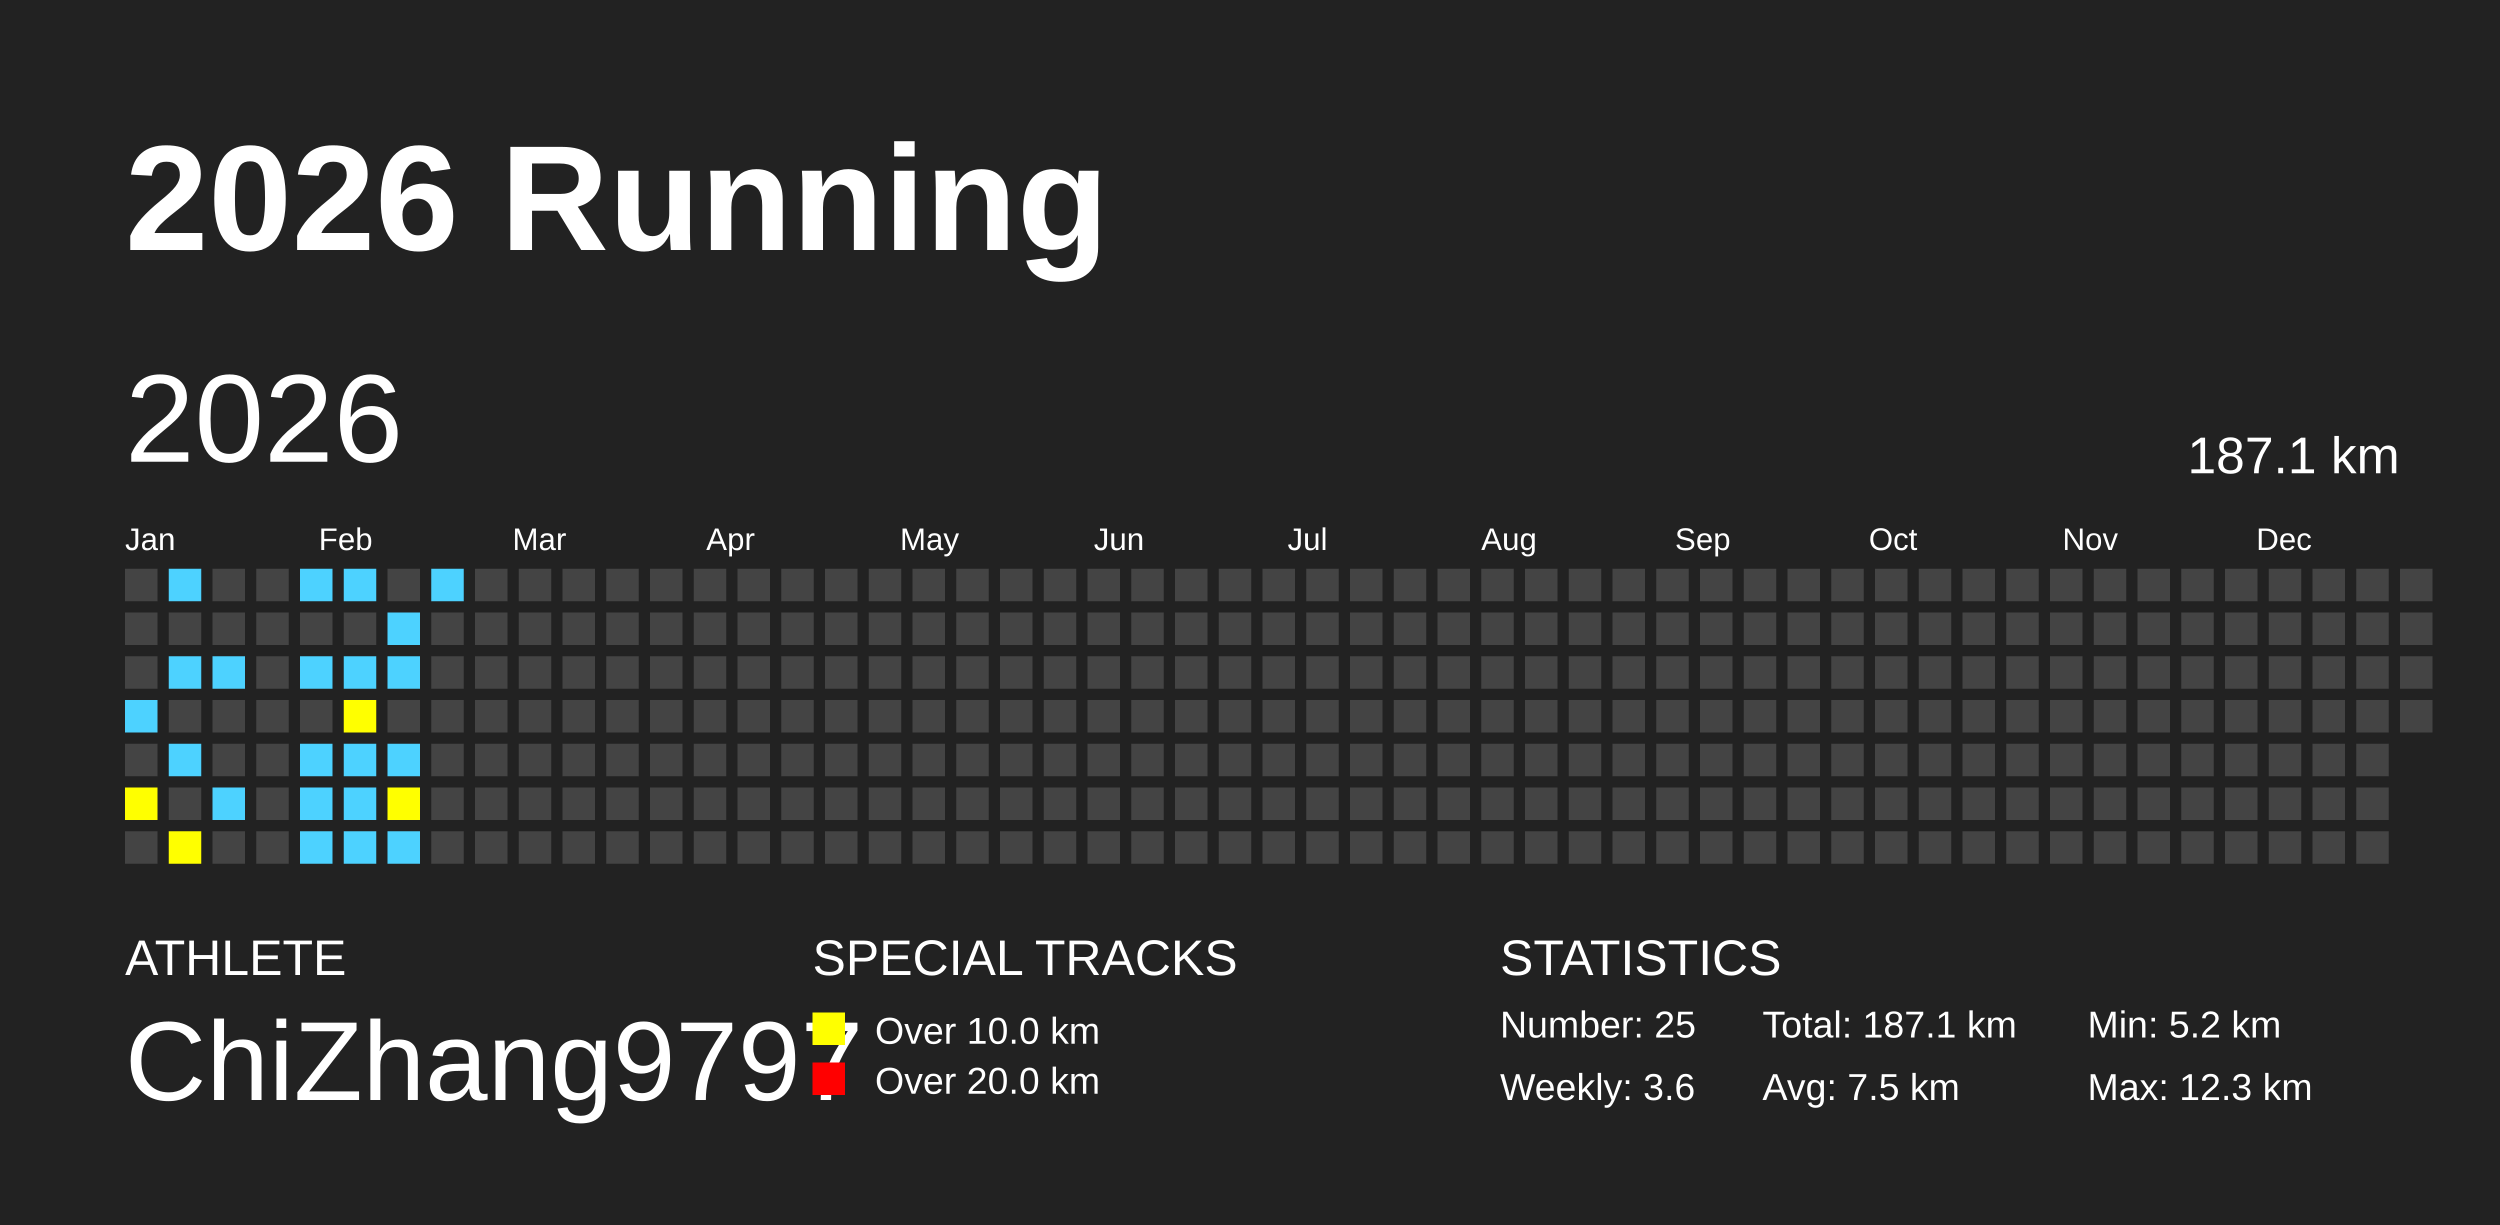
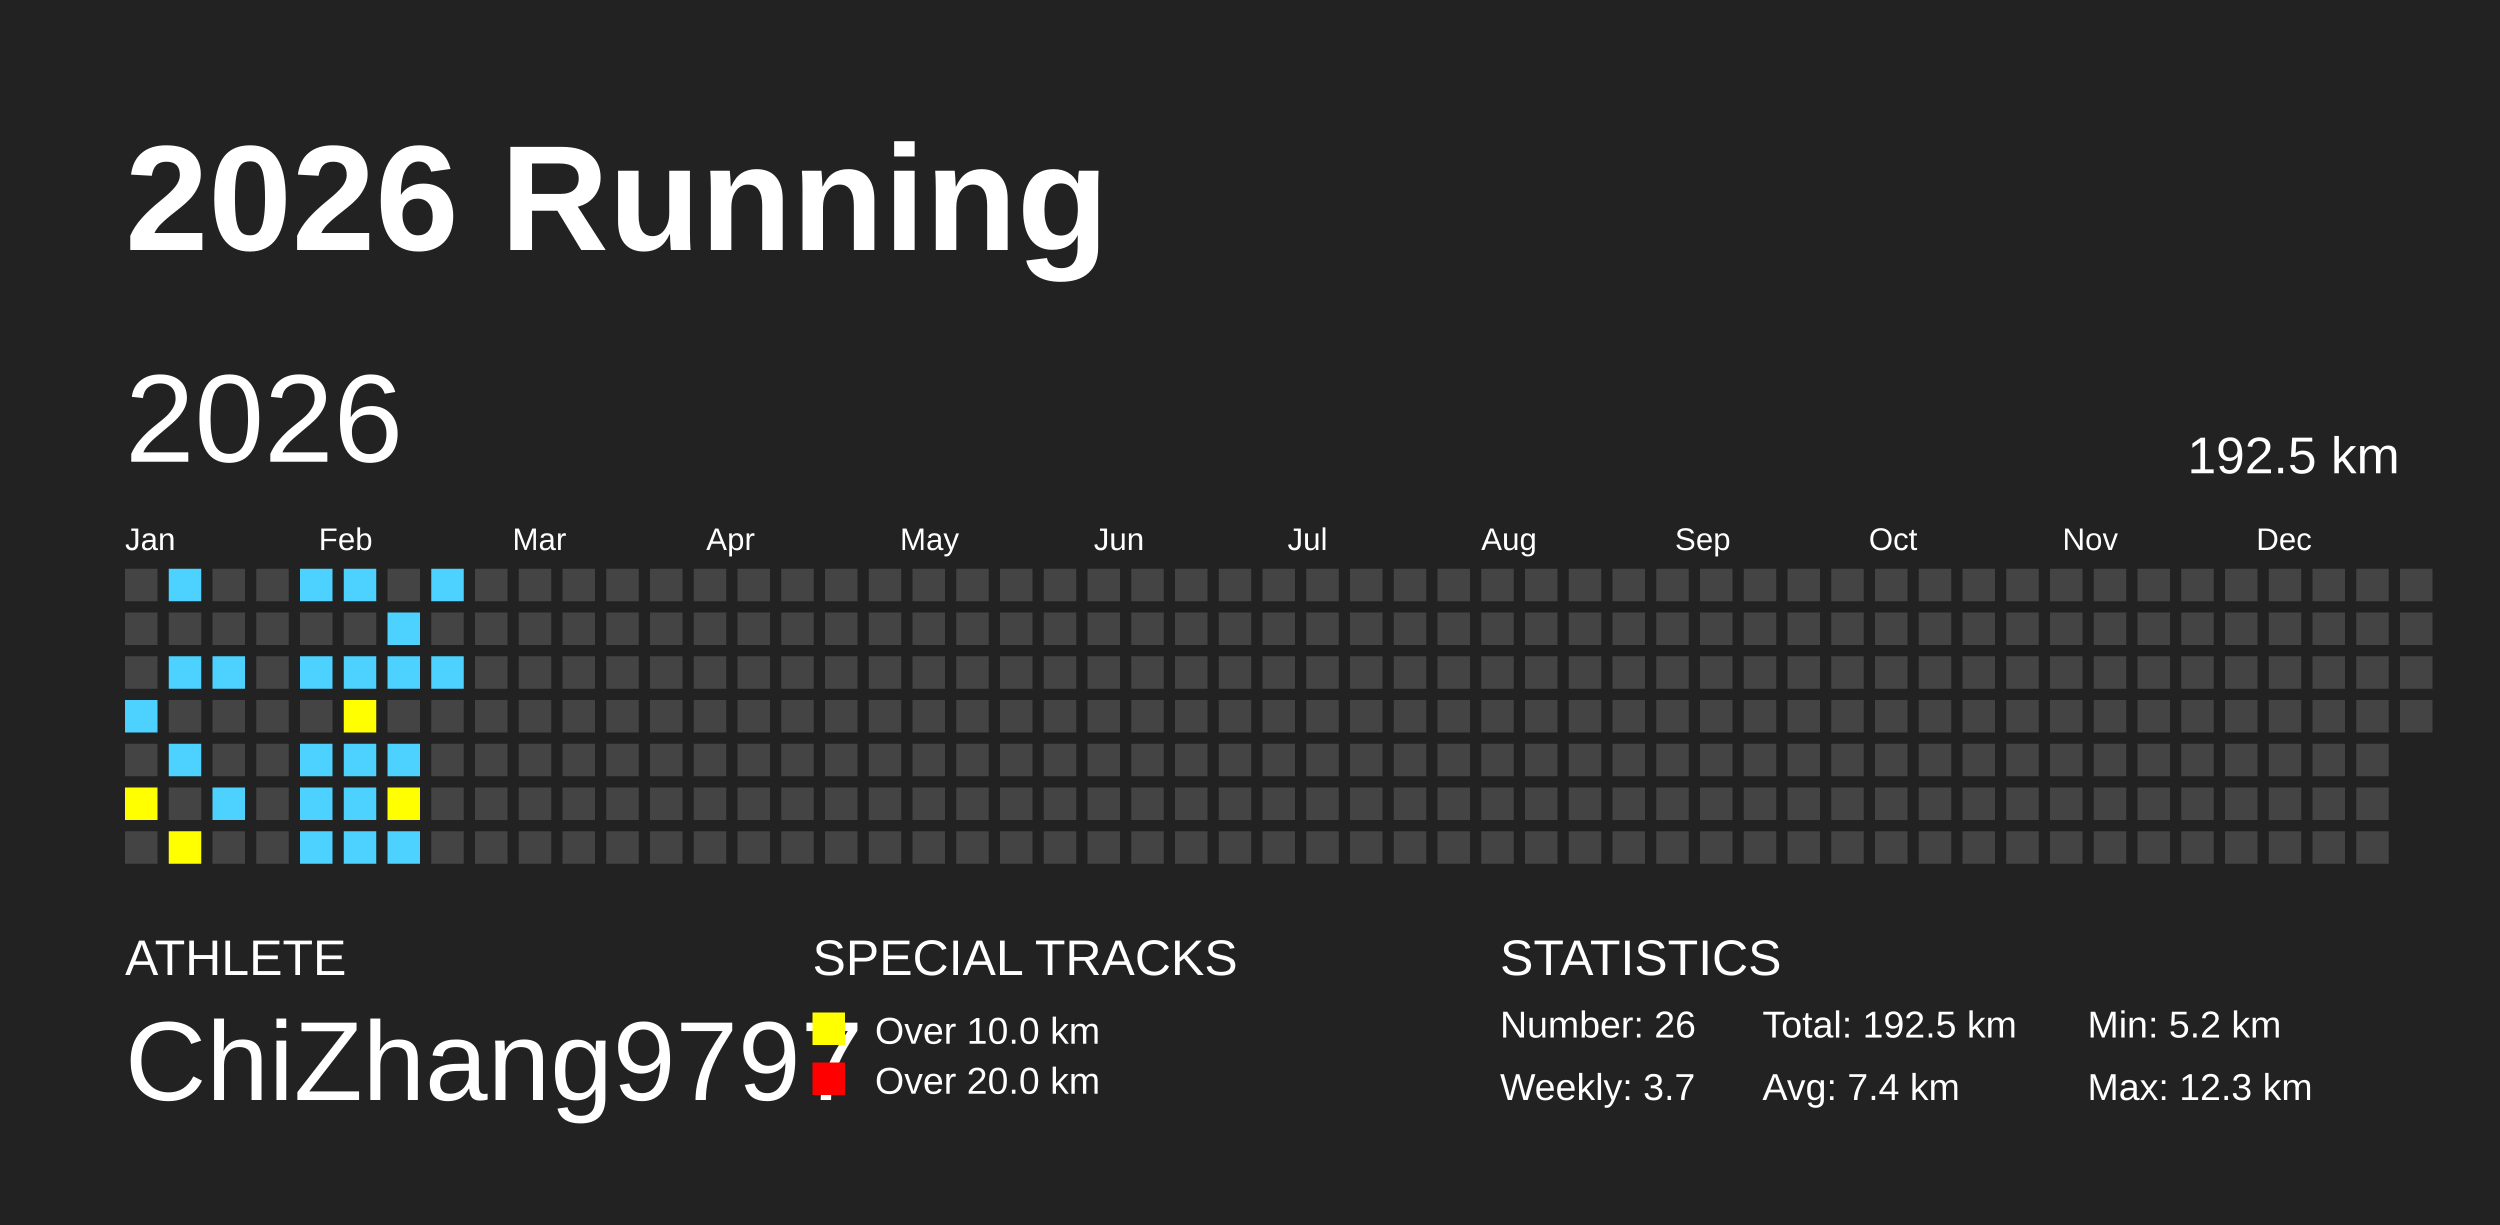
<svg xmlns="http://www.w3.org/2000/svg" baseProfile="full" height="98mm" version="1.1" viewBox="0,0,200,98" width="200mm">
  <defs />
  <rect fill="#222222" height="98" width="200" x="0" y="0" />
  <text fill="#FFFFFF" style="font-size:12px; font-family:Arial; font-weight:bold;" x="10" y="20">2026 Running</text>
  <text fill="#FFFFFF" style="font-size:4px; font-family:Arial" x="10" y="78">ATHLETE</text>
  <text fill="#FFFFFF" style="font-size:9px; font-family:Arial" x="10" y="88">ChiZhang9797</text>
  <text fill="#FFFFFF" style="font-size:4px; font-family:Arial" x="65" y="78">SPECIAL TRACKS</text>
  <rect fill="yellow" height="2.6" width="2.6" x="65" y="81" />
  <text fill="#FFFFFF" style="font-size:3px; font-family:Arial" x="70" y="83.5">Over 10.0 km</text>
  <rect fill="red" height="2.6" width="2.6" x="65" y="85" />
  <text fill="#FFFFFF" style="font-size:3px; font-family:Arial" x="70" y="87.5">Over 20.0 km</text>
  <text fill="#FFFFFF" style="font-size:4px; font-family:Arial" x="120" y="78">STATISTICS</text>
-   <text fill="#FFFFFF" style="font-size:3px; font-family:Arial" x="120" y="83">Number: 25</text>
-   <text fill="#FFFFFF" style="font-size:3px; font-family:Arial" x="120" y="88">Weekly: 3.6</text>
-   <text fill="#FFFFFF" style="font-size:3px; font-family:Arial" x="141" y="83">Total: 187.1 km</text>
-   <text fill="#FFFFFF" style="font-size:3px; font-family:Arial" x="141" y="88">Avg: 7.5 km</text>
+   <text fill="#FFFFFF" style="font-size:3px; font-family:Arial" x="120" y="83">Number: 26</text>
+   <text fill="#FFFFFF" style="font-size:3px; font-family:Arial" x="120" y="88">Weekly: 3.7</text>
+   <text fill="#FFFFFF" style="font-size:3px; font-family:Arial" x="141" y="83">Total: 192.5 km</text>
+   <text fill="#FFFFFF" style="font-size:3px; font-family:Arial" x="141" y="88">Avg: 7.4 km</text>
  <text fill="#FFFFFF" style="font-size:3px; font-family:Arial" x="167" y="83">Min: 5.2 km</text>
  <text fill="#FFFFFF" style="font-size:3px; font-family:Arial" x="167" y="88">Max: 12.3 km</text>
  <text dominant-baseline="hanging" fill="#FFFFFF" style="font-size:10.0px; font-family:Arial;" x="10" y="30">2026</text>
-   <text dominant-baseline="hanging" fill="#FFFFFF" style="font-size:4.125px; font-family:Arial;" x="175" y="35">187.1 km</text>
+   <text dominant-baseline="hanging" fill="#FFFFFF" style="font-size:4.125px; font-family:Arial;" x="175" y="35">192.5 km</text>
  <text fill="#FFFFFF" style="font-size:2.5px; font-family:Arial" x="10.0" y="44">Jan</text>
  <text fill="#FFFFFF" style="font-size:2.5px; font-family:Arial" x="25.5" y="44">Feb</text>
  <text fill="#FFFFFF" style="font-size:2.5px; font-family:Arial" x="41.0" y="44">Mar</text>
  <text fill="#FFFFFF" style="font-size:2.5px; font-family:Arial" x="56.5" y="44">Apr</text>
  <text fill="#FFFFFF" style="font-size:2.5px; font-family:Arial" x="72.0" y="44">May</text>
  <text fill="#FFFFFF" style="font-size:2.5px; font-family:Arial" x="87.5" y="44">Jun</text>
  <text fill="#FFFFFF" style="font-size:2.5px; font-family:Arial" x="103.0" y="44">Jul</text>
  <text fill="#FFFFFF" style="font-size:2.5px; font-family:Arial" x="118.5" y="44">Aug</text>
  <text fill="#FFFFFF" style="font-size:2.5px; font-family:Arial" x="134.0" y="44">Sep</text>
  <text fill="#FFFFFF" style="font-size:2.5px; font-family:Arial" x="149.5" y="44">Oct</text>
  <text fill="#FFFFFF" style="font-size:2.5px; font-family:Arial" x="165.0" y="44">Nov</text>
  <text fill="#FFFFFF" style="font-size:2.5px; font-family:Arial" x="180.5" y="44">Dec</text>
  <rect fill="#444444" height="2.6" width="2.6" x="10.0" y="45.5" />
  <rect fill="#444444" height="2.6" width="2.6" x="10.0" y="49.0" />
  <rect fill="#444444" height="2.6" width="2.6" x="10.0" y="52.5" />
  <rect fill="#4DD2FF" height="2.6" width="2.6" x="10.0" y="56.0" />
  <rect fill="#444444" height="2.6" width="2.6" x="10.0" y="59.5" />
  <rect fill="yellow" height="2.6" width="2.6" x="10.0" y="63.0" />
  <rect fill="#444444" height="2.6" width="2.6" x="10.0" y="66.5" />
  <rect fill="#4DD2FF" height="2.6" width="2.6" x="13.5" y="45.5" />
  <rect fill="#444444" height="2.6" width="2.6" x="13.5" y="49.0" />
  <rect fill="#4DD2FF" height="2.6" width="2.6" x="13.5" y="52.5" />
  <rect fill="#444444" height="2.6" width="2.6" x="13.5" y="56.0" />
  <rect fill="#4DD2FF" height="2.6" width="2.6" x="13.5" y="59.5" />
  <rect fill="#444444" height="2.6" width="2.6" x="13.5" y="63.0" />
  <rect fill="yellow" height="2.6" width="2.6" x="13.5" y="66.5" />
  <rect fill="#444444" height="2.6" width="2.6" x="17.0" y="45.5" />
  <rect fill="#444444" height="2.6" width="2.6" x="17.0" y="49.0" />
  <rect fill="#4DD2FF" height="2.6" width="2.6" x="17.0" y="52.5" />
  <rect fill="#444444" height="2.6" width="2.6" x="17.0" y="56.0" />
  <rect fill="#444444" height="2.6" width="2.6" x="17.0" y="59.5" />
  <rect fill="#4DD2FF" height="2.6" width="2.6" x="17.0" y="63.0" />
  <rect fill="#444444" height="2.6" width="2.6" x="17.0" y="66.5" />
  <rect fill="#444444" height="2.6" width="2.6" x="20.5" y="45.5" />
  <rect fill="#444444" height="2.6" width="2.6" x="20.5" y="49.0" />
  <rect fill="#444444" height="2.6" width="2.6" x="20.5" y="52.5" />
  <rect fill="#444444" height="2.6" width="2.6" x="20.5" y="56.0" />
  <rect fill="#444444" height="2.6" width="2.6" x="20.5" y="59.5" />
  <rect fill="#444444" height="2.6" width="2.6" x="20.5" y="63.0" />
  <rect fill="#444444" height="2.6" width="2.6" x="20.5" y="66.5" />
  <rect fill="#4DD2FF" height="2.6" width="2.6" x="24.0" y="45.5" />
  <rect fill="#444444" height="2.6" width="2.6" x="24.0" y="49.0" />
  <rect fill="#4DD2FF" height="2.6" width="2.6" x="24.0" y="52.5" />
  <rect fill="#444444" height="2.6" width="2.6" x="24.0" y="56.0" />
  <rect fill="#4DD2FF" height="2.6" width="2.6" x="24.0" y="59.5" />
  <rect fill="#4DD2FF" height="2.6" width="2.6" x="24.0" y="63.0" />
  <rect fill="#4DD2FF" height="2.6" width="2.6" x="24.0" y="66.5" />
  <rect fill="#4DD2FF" height="2.6" width="2.6" x="27.5" y="45.5" />
  <rect fill="#444444" height="2.6" width="2.6" x="27.5" y="49.0" />
  <rect fill="#4DD2FF" height="2.6" width="2.6" x="27.5" y="52.5" />
  <rect fill="yellow" height="2.6" width="2.6" x="27.5" y="56.0" />
  <rect fill="#4DD2FF" height="2.6" width="2.6" x="27.5" y="59.5" />
  <rect fill="#4DD2FF" height="2.6" width="2.6" x="27.5" y="63.0" />
  <rect fill="#4DD2FF" height="2.6" width="2.6" x="27.5" y="66.5" />
  <rect fill="#444444" height="2.6" width="2.6" x="31.0" y="45.5" />
  <rect fill="#4DD2FF" height="2.6" width="2.6" x="31.0" y="49.0" />
  <rect fill="#4DD2FF" height="2.6" width="2.6" x="31.0" y="52.5" />
  <rect fill="#444444" height="2.6" width="2.6" x="31.0" y="56.0" />
  <rect fill="#4DD2FF" height="2.6" width="2.6" x="31.0" y="59.5" />
  <rect fill="yellow" height="2.6" width="2.6" x="31.0" y="63.0" />
  <rect fill="#4DD2FF" height="2.6" width="2.6" x="31.0" y="66.5" />
  <rect fill="#4DD2FF" height="2.6" width="2.6" x="34.5" y="45.5" />
  <rect fill="#444444" height="2.6" width="2.6" x="34.5" y="49.0" />
-   <rect fill="#444444" height="2.6" width="2.6" x="34.5" y="52.5" />
+   <rect fill="#4DD2FF" height="2.6" width="2.6" x="34.5" y="52.5" />
  <rect fill="#444444" height="2.6" width="2.6" x="34.5" y="56.0" />
  <rect fill="#444444" height="2.6" width="2.6" x="34.5" y="59.5" />
  <rect fill="#444444" height="2.6" width="2.6" x="34.5" y="63.0" />
  <rect fill="#444444" height="2.6" width="2.6" x="34.5" y="66.5" />
  <rect fill="#444444" height="2.6" width="2.6" x="38.0" y="45.5" />
  <rect fill="#444444" height="2.6" width="2.6" x="38.0" y="49.0" />
  <rect fill="#444444" height="2.6" width="2.6" x="38.0" y="52.5" />
  <rect fill="#444444" height="2.6" width="2.6" x="38.0" y="56.0" />
  <rect fill="#444444" height="2.6" width="2.6" x="38.0" y="59.5" />
  <rect fill="#444444" height="2.6" width="2.6" x="38.0" y="63.0" />
  <rect fill="#444444" height="2.6" width="2.6" x="38.0" y="66.5" />
  <rect fill="#444444" height="2.6" width="2.6" x="41.5" y="45.5" />
  <rect fill="#444444" height="2.6" width="2.6" x="41.5" y="49.0" />
  <rect fill="#444444" height="2.6" width="2.6" x="41.5" y="52.5" />
  <rect fill="#444444" height="2.6" width="2.6" x="41.5" y="56.0" />
  <rect fill="#444444" height="2.6" width="2.6" x="41.5" y="59.5" />
  <rect fill="#444444" height="2.6" width="2.6" x="41.5" y="63.0" />
  <rect fill="#444444" height="2.6" width="2.6" x="41.5" y="66.5" />
  <rect fill="#444444" height="2.6" width="2.6" x="45.0" y="45.5" />
  <rect fill="#444444" height="2.6" width="2.6" x="45.0" y="49.0" />
  <rect fill="#444444" height="2.6" width="2.6" x="45.0" y="52.5" />
  <rect fill="#444444" height="2.6" width="2.6" x="45.0" y="56.0" />
  <rect fill="#444444" height="2.6" width="2.6" x="45.0" y="59.5" />
  <rect fill="#444444" height="2.6" width="2.6" x="45.0" y="63.0" />
  <rect fill="#444444" height="2.6" width="2.6" x="45.0" y="66.5" />
  <rect fill="#444444" height="2.6" width="2.6" x="48.5" y="45.5" />
  <rect fill="#444444" height="2.6" width="2.6" x="48.5" y="49.0" />
  <rect fill="#444444" height="2.6" width="2.6" x="48.5" y="52.5" />
  <rect fill="#444444" height="2.6" width="2.6" x="48.5" y="56.0" />
  <rect fill="#444444" height="2.6" width="2.6" x="48.5" y="59.5" />
  <rect fill="#444444" height="2.6" width="2.6" x="48.5" y="63.0" />
  <rect fill="#444444" height="2.6" width="2.6" x="48.5" y="66.5" />
  <rect fill="#444444" height="2.6" width="2.6" x="52.0" y="45.5" />
  <rect fill="#444444" height="2.6" width="2.6" x="52.0" y="49.0" />
  <rect fill="#444444" height="2.6" width="2.6" x="52.0" y="52.5" />
  <rect fill="#444444" height="2.6" width="2.6" x="52.0" y="56.0" />
  <rect fill="#444444" height="2.6" width="2.6" x="52.0" y="59.5" />
  <rect fill="#444444" height="2.6" width="2.6" x="52.0" y="63.0" />
  <rect fill="#444444" height="2.6" width="2.6" x="52.0" y="66.5" />
  <rect fill="#444444" height="2.6" width="2.6" x="55.5" y="45.5" />
  <rect fill="#444444" height="2.6" width="2.6" x="55.5" y="49.0" />
  <rect fill="#444444" height="2.6" width="2.6" x="55.5" y="52.5" />
  <rect fill="#444444" height="2.6" width="2.6" x="55.5" y="56.0" />
  <rect fill="#444444" height="2.6" width="2.6" x="55.5" y="59.5" />
  <rect fill="#444444" height="2.6" width="2.6" x="55.5" y="63.0" />
  <rect fill="#444444" height="2.6" width="2.6" x="55.5" y="66.5" />
  <rect fill="#444444" height="2.6" width="2.6" x="59.0" y="45.5" />
  <rect fill="#444444" height="2.6" width="2.6" x="59.0" y="49.0" />
  <rect fill="#444444" height="2.6" width="2.6" x="59.0" y="52.5" />
  <rect fill="#444444" height="2.6" width="2.6" x="59.0" y="56.0" />
  <rect fill="#444444" height="2.6" width="2.6" x="59.0" y="59.5" />
  <rect fill="#444444" height="2.6" width="2.6" x="59.0" y="63.0" />
  <rect fill="#444444" height="2.6" width="2.6" x="59.0" y="66.5" />
  <rect fill="#444444" height="2.6" width="2.6" x="62.5" y="45.5" />
  <rect fill="#444444" height="2.6" width="2.6" x="62.5" y="49.0" />
  <rect fill="#444444" height="2.6" width="2.6" x="62.5" y="52.5" />
  <rect fill="#444444" height="2.6" width="2.6" x="62.5" y="56.0" />
  <rect fill="#444444" height="2.6" width="2.6" x="62.5" y="59.5" />
  <rect fill="#444444" height="2.6" width="2.6" x="62.5" y="63.0" />
  <rect fill="#444444" height="2.6" width="2.6" x="62.5" y="66.5" />
  <rect fill="#444444" height="2.6" width="2.6" x="66.0" y="45.5" />
  <rect fill="#444444" height="2.6" width="2.6" x="66.0" y="49.0" />
  <rect fill="#444444" height="2.6" width="2.6" x="66.0" y="52.5" />
  <rect fill="#444444" height="2.6" width="2.6" x="66.0" y="56.0" />
  <rect fill="#444444" height="2.6" width="2.6" x="66.0" y="59.5" />
  <rect fill="#444444" height="2.6" width="2.6" x="66.0" y="63.0" />
  <rect fill="#444444" height="2.6" width="2.6" x="66.0" y="66.5" />
  <rect fill="#444444" height="2.6" width="2.6" x="69.5" y="45.5" />
  <rect fill="#444444" height="2.6" width="2.6" x="69.5" y="49.0" />
  <rect fill="#444444" height="2.6" width="2.6" x="69.5" y="52.5" />
  <rect fill="#444444" height="2.6" width="2.6" x="69.5" y="56.0" />
  <rect fill="#444444" height="2.6" width="2.6" x="69.5" y="59.5" />
  <rect fill="#444444" height="2.6" width="2.6" x="69.5" y="63.0" />
  <rect fill="#444444" height="2.6" width="2.6" x="69.5" y="66.5" />
  <rect fill="#444444" height="2.6" width="2.6" x="73.0" y="45.5" />
  <rect fill="#444444" height="2.6" width="2.6" x="73.0" y="49.0" />
  <rect fill="#444444" height="2.6" width="2.6" x="73.0" y="52.5" />
  <rect fill="#444444" height="2.6" width="2.6" x="73.0" y="56.0" />
  <rect fill="#444444" height="2.6" width="2.6" x="73.0" y="59.5" />
  <rect fill="#444444" height="2.6" width="2.6" x="73.0" y="63.0" />
  <rect fill="#444444" height="2.6" width="2.6" x="73.0" y="66.5" />
  <rect fill="#444444" height="2.6" width="2.6" x="76.5" y="45.5" />
  <rect fill="#444444" height="2.6" width="2.6" x="76.5" y="49.0" />
  <rect fill="#444444" height="2.6" width="2.6" x="76.5" y="52.5" />
  <rect fill="#444444" height="2.6" width="2.6" x="76.5" y="56.0" />
  <rect fill="#444444" height="2.6" width="2.6" x="76.5" y="59.5" />
  <rect fill="#444444" height="2.6" width="2.6" x="76.5" y="63.0" />
  <rect fill="#444444" height="2.6" width="2.6" x="76.5" y="66.5" />
  <rect fill="#444444" height="2.6" width="2.6" x="80.0" y="45.5" />
  <rect fill="#444444" height="2.6" width="2.6" x="80.0" y="49.0" />
  <rect fill="#444444" height="2.6" width="2.6" x="80.0" y="52.5" />
  <rect fill="#444444" height="2.6" width="2.6" x="80.0" y="56.0" />
  <rect fill="#444444" height="2.6" width="2.6" x="80.0" y="59.5" />
  <rect fill="#444444" height="2.6" width="2.6" x="80.0" y="63.0" />
  <rect fill="#444444" height="2.6" width="2.6" x="80.0" y="66.5" />
  <rect fill="#444444" height="2.6" width="2.6" x="83.5" y="45.5" />
  <rect fill="#444444" height="2.6" width="2.6" x="83.5" y="49.0" />
  <rect fill="#444444" height="2.6" width="2.6" x="83.5" y="52.5" />
  <rect fill="#444444" height="2.6" width="2.6" x="83.5" y="56.0" />
  <rect fill="#444444" height="2.6" width="2.6" x="83.5" y="59.5" />
  <rect fill="#444444" height="2.6" width="2.6" x="83.5" y="63.0" />
  <rect fill="#444444" height="2.6" width="2.6" x="83.5" y="66.5" />
  <rect fill="#444444" height="2.6" width="2.6" x="87.0" y="45.5" />
  <rect fill="#444444" height="2.6" width="2.6" x="87.0" y="49.0" />
  <rect fill="#444444" height="2.6" width="2.6" x="87.0" y="52.5" />
  <rect fill="#444444" height="2.6" width="2.6" x="87.0" y="56.0" />
  <rect fill="#444444" height="2.6" width="2.6" x="87.0" y="59.5" />
  <rect fill="#444444" height="2.6" width="2.6" x="87.0" y="63.0" />
  <rect fill="#444444" height="2.6" width="2.6" x="87.0" y="66.5" />
  <rect fill="#444444" height="2.6" width="2.6" x="90.5" y="45.5" />
  <rect fill="#444444" height="2.6" width="2.6" x="90.5" y="49.0" />
  <rect fill="#444444" height="2.6" width="2.6" x="90.5" y="52.5" />
  <rect fill="#444444" height="2.6" width="2.6" x="90.5" y="56.0" />
  <rect fill="#444444" height="2.6" width="2.6" x="90.5" y="59.5" />
  <rect fill="#444444" height="2.6" width="2.6" x="90.5" y="63.0" />
  <rect fill="#444444" height="2.6" width="2.6" x="90.5" y="66.5" />
  <rect fill="#444444" height="2.6" width="2.6" x="94.0" y="45.5" />
  <rect fill="#444444" height="2.6" width="2.6" x="94.0" y="49.0" />
  <rect fill="#444444" height="2.6" width="2.6" x="94.0" y="52.5" />
  <rect fill="#444444" height="2.6" width="2.6" x="94.0" y="56.0" />
  <rect fill="#444444" height="2.6" width="2.6" x="94.0" y="59.5" />
  <rect fill="#444444" height="2.6" width="2.6" x="94.0" y="63.0" />
  <rect fill="#444444" height="2.6" width="2.6" x="94.0" y="66.5" />
  <rect fill="#444444" height="2.6" width="2.6" x="97.5" y="45.5" />
  <rect fill="#444444" height="2.6" width="2.6" x="97.5" y="49.0" />
  <rect fill="#444444" height="2.6" width="2.6" x="97.5" y="52.5" />
  <rect fill="#444444" height="2.6" width="2.6" x="97.5" y="56.0" />
  <rect fill="#444444" height="2.6" width="2.6" x="97.5" y="59.5" />
  <rect fill="#444444" height="2.6" width="2.6" x="97.5" y="63.0" />
  <rect fill="#444444" height="2.6" width="2.6" x="97.5" y="66.5" />
  <rect fill="#444444" height="2.6" width="2.6" x="101.0" y="45.5" />
  <rect fill="#444444" height="2.6" width="2.6" x="101.0" y="49.0" />
  <rect fill="#444444" height="2.6" width="2.6" x="101.0" y="52.5" />
  <rect fill="#444444" height="2.6" width="2.6" x="101.0" y="56.0" />
  <rect fill="#444444" height="2.6" width="2.6" x="101.0" y="59.5" />
  <rect fill="#444444" height="2.6" width="2.6" x="101.0" y="63.0" />
  <rect fill="#444444" height="2.6" width="2.6" x="101.0" y="66.5" />
  <rect fill="#444444" height="2.6" width="2.6" x="104.5" y="45.5" />
  <rect fill="#444444" height="2.6" width="2.6" x="104.5" y="49.0" />
  <rect fill="#444444" height="2.6" width="2.6" x="104.5" y="52.5" />
  <rect fill="#444444" height="2.6" width="2.6" x="104.5" y="56.0" />
  <rect fill="#444444" height="2.6" width="2.6" x="104.5" y="59.5" />
  <rect fill="#444444" height="2.6" width="2.6" x="104.5" y="63.0" />
  <rect fill="#444444" height="2.6" width="2.6" x="104.5" y="66.5" />
  <rect fill="#444444" height="2.6" width="2.6" x="108.0" y="45.5" />
  <rect fill="#444444" height="2.6" width="2.6" x="108.0" y="49.0" />
  <rect fill="#444444" height="2.6" width="2.6" x="108.0" y="52.5" />
  <rect fill="#444444" height="2.6" width="2.6" x="108.0" y="56.0" />
  <rect fill="#444444" height="2.6" width="2.6" x="108.0" y="59.5" />
  <rect fill="#444444" height="2.6" width="2.6" x="108.0" y="63.0" />
  <rect fill="#444444" height="2.6" width="2.6" x="108.0" y="66.5" />
  <rect fill="#444444" height="2.6" width="2.6" x="111.5" y="45.5" />
  <rect fill="#444444" height="2.6" width="2.6" x="111.5" y="49.0" />
  <rect fill="#444444" height="2.6" width="2.6" x="111.5" y="52.5" />
  <rect fill="#444444" height="2.6" width="2.6" x="111.5" y="56.0" />
  <rect fill="#444444" height="2.6" width="2.6" x="111.5" y="59.5" />
  <rect fill="#444444" height="2.6" width="2.6" x="111.5" y="63.0" />
  <rect fill="#444444" height="2.6" width="2.6" x="111.5" y="66.5" />
  <rect fill="#444444" height="2.6" width="2.6" x="115.0" y="45.5" />
  <rect fill="#444444" height="2.6" width="2.6" x="115.0" y="49.0" />
  <rect fill="#444444" height="2.6" width="2.6" x="115.0" y="52.5" />
  <rect fill="#444444" height="2.6" width="2.6" x="115.0" y="56.0" />
  <rect fill="#444444" height="2.6" width="2.6" x="115.0" y="59.5" />
  <rect fill="#444444" height="2.6" width="2.6" x="115.0" y="63.0" />
  <rect fill="#444444" height="2.6" width="2.6" x="115.0" y="66.5" />
  <rect fill="#444444" height="2.6" width="2.6" x="118.5" y="45.5" />
  <rect fill="#444444" height="2.6" width="2.6" x="118.5" y="49.0" />
  <rect fill="#444444" height="2.6" width="2.6" x="118.5" y="52.5" />
  <rect fill="#444444" height="2.6" width="2.6" x="118.5" y="56.0" />
  <rect fill="#444444" height="2.6" width="2.6" x="118.5" y="59.5" />
  <rect fill="#444444" height="2.6" width="2.6" x="118.5" y="63.0" />
  <rect fill="#444444" height="2.6" width="2.6" x="118.5" y="66.5" />
  <rect fill="#444444" height="2.6" width="2.6" x="122.0" y="45.5" />
  <rect fill="#444444" height="2.6" width="2.6" x="122.0" y="49.0" />
  <rect fill="#444444" height="2.6" width="2.6" x="122.0" y="52.5" />
  <rect fill="#444444" height="2.6" width="2.6" x="122.0" y="56.0" />
  <rect fill="#444444" height="2.6" width="2.6" x="122.0" y="59.5" />
  <rect fill="#444444" height="2.6" width="2.6" x="122.0" y="63.0" />
  <rect fill="#444444" height="2.6" width="2.6" x="122.0" y="66.5" />
  <rect fill="#444444" height="2.6" width="2.6" x="125.5" y="45.5" />
  <rect fill="#444444" height="2.6" width="2.6" x="125.5" y="49.0" />
  <rect fill="#444444" height="2.6" width="2.6" x="125.5" y="52.5" />
  <rect fill="#444444" height="2.6" width="2.6" x="125.5" y="56.0" />
  <rect fill="#444444" height="2.6" width="2.6" x="125.5" y="59.5" />
  <rect fill="#444444" height="2.6" width="2.6" x="125.5" y="63.0" />
  <rect fill="#444444" height="2.6" width="2.6" x="125.5" y="66.5" />
  <rect fill="#444444" height="2.6" width="2.6" x="129.0" y="45.5" />
  <rect fill="#444444" height="2.6" width="2.6" x="129.0" y="49.0" />
  <rect fill="#444444" height="2.6" width="2.6" x="129.0" y="52.5" />
  <rect fill="#444444" height="2.6" width="2.6" x="129.0" y="56.0" />
  <rect fill="#444444" height="2.6" width="2.6" x="129.0" y="59.5" />
  <rect fill="#444444" height="2.6" width="2.6" x="129.0" y="63.0" />
  <rect fill="#444444" height="2.6" width="2.6" x="129.0" y="66.5" />
  <rect fill="#444444" height="2.6" width="2.6" x="132.5" y="45.5" />
  <rect fill="#444444" height="2.6" width="2.6" x="132.5" y="49.0" />
  <rect fill="#444444" height="2.6" width="2.6" x="132.5" y="52.5" />
  <rect fill="#444444" height="2.6" width="2.6" x="132.5" y="56.0" />
  <rect fill="#444444" height="2.6" width="2.6" x="132.5" y="59.5" />
  <rect fill="#444444" height="2.6" width="2.6" x="132.5" y="63.0" />
  <rect fill="#444444" height="2.6" width="2.6" x="132.5" y="66.5" />
  <rect fill="#444444" height="2.6" width="2.6" x="136.0" y="45.5" />
  <rect fill="#444444" height="2.6" width="2.6" x="136.0" y="49.0" />
  <rect fill="#444444" height="2.6" width="2.6" x="136.0" y="52.5" />
  <rect fill="#444444" height="2.6" width="2.6" x="136.0" y="56.0" />
  <rect fill="#444444" height="2.6" width="2.6" x="136.0" y="59.5" />
  <rect fill="#444444" height="2.6" width="2.6" x="136.0" y="63.0" />
  <rect fill="#444444" height="2.6" width="2.6" x="136.0" y="66.5" />
  <rect fill="#444444" height="2.6" width="2.6" x="139.5" y="45.5" />
  <rect fill="#444444" height="2.6" width="2.6" x="139.5" y="49.0" />
  <rect fill="#444444" height="2.6" width="2.6" x="139.5" y="52.5" />
  <rect fill="#444444" height="2.6" width="2.6" x="139.5" y="56.0" />
  <rect fill="#444444" height="2.6" width="2.6" x="139.5" y="59.5" />
  <rect fill="#444444" height="2.6" width="2.6" x="139.5" y="63.0" />
  <rect fill="#444444" height="2.6" width="2.6" x="139.5" y="66.5" />
  <rect fill="#444444" height="2.6" width="2.6" x="143.0" y="45.5" />
  <rect fill="#444444" height="2.6" width="2.6" x="143.0" y="49.0" />
  <rect fill="#444444" height="2.6" width="2.6" x="143.0" y="52.5" />
  <rect fill="#444444" height="2.6" width="2.6" x="143.0" y="56.0" />
  <rect fill="#444444" height="2.6" width="2.6" x="143.0" y="59.5" />
  <rect fill="#444444" height="2.6" width="2.6" x="143.0" y="63.0" />
  <rect fill="#444444" height="2.6" width="2.6" x="143.0" y="66.5" />
  <rect fill="#444444" height="2.6" width="2.6" x="146.5" y="45.5" />
  <rect fill="#444444" height="2.6" width="2.6" x="146.5" y="49.0" />
  <rect fill="#444444" height="2.6" width="2.6" x="146.5" y="52.5" />
  <rect fill="#444444" height="2.6" width="2.6" x="146.5" y="56.0" />
  <rect fill="#444444" height="2.6" width="2.6" x="146.5" y="59.5" />
  <rect fill="#444444" height="2.6" width="2.6" x="146.5" y="63.0" />
  <rect fill="#444444" height="2.6" width="2.6" x="146.5" y="66.5" />
  <rect fill="#444444" height="2.6" width="2.6" x="150.0" y="45.5" />
  <rect fill="#444444" height="2.6" width="2.6" x="150.0" y="49.0" />
  <rect fill="#444444" height="2.6" width="2.6" x="150.0" y="52.5" />
  <rect fill="#444444" height="2.6" width="2.6" x="150.0" y="56.0" />
  <rect fill="#444444" height="2.6" width="2.6" x="150.0" y="59.5" />
  <rect fill="#444444" height="2.6" width="2.6" x="150.0" y="63.0" />
  <rect fill="#444444" height="2.6" width="2.6" x="150.0" y="66.5" />
  <rect fill="#444444" height="2.6" width="2.6" x="153.5" y="45.5" />
  <rect fill="#444444" height="2.6" width="2.6" x="153.5" y="49.0" />
  <rect fill="#444444" height="2.6" width="2.6" x="153.5" y="52.5" />
  <rect fill="#444444" height="2.6" width="2.6" x="153.5" y="56.0" />
  <rect fill="#444444" height="2.6" width="2.6" x="153.5" y="59.5" />
  <rect fill="#444444" height="2.6" width="2.6" x="153.5" y="63.0" />
  <rect fill="#444444" height="2.6" width="2.6" x="153.5" y="66.5" />
  <rect fill="#444444" height="2.6" width="2.6" x="157.0" y="45.5" />
  <rect fill="#444444" height="2.6" width="2.6" x="157.0" y="49.0" />
  <rect fill="#444444" height="2.6" width="2.6" x="157.0" y="52.5" />
  <rect fill="#444444" height="2.6" width="2.6" x="157.0" y="56.0" />
  <rect fill="#444444" height="2.6" width="2.6" x="157.0" y="59.5" />
  <rect fill="#444444" height="2.6" width="2.6" x="157.0" y="63.0" />
  <rect fill="#444444" height="2.6" width="2.6" x="157.0" y="66.5" />
  <rect fill="#444444" height="2.6" width="2.6" x="160.5" y="45.5" />
  <rect fill="#444444" height="2.6" width="2.6" x="160.5" y="49.0" />
  <rect fill="#444444" height="2.6" width="2.6" x="160.5" y="52.5" />
  <rect fill="#444444" height="2.6" width="2.6" x="160.5" y="56.0" />
  <rect fill="#444444" height="2.6" width="2.6" x="160.5" y="59.5" />
  <rect fill="#444444" height="2.6" width="2.6" x="160.5" y="63.0" />
  <rect fill="#444444" height="2.6" width="2.6" x="160.5" y="66.5" />
  <rect fill="#444444" height="2.6" width="2.6" x="164.0" y="45.5" />
  <rect fill="#444444" height="2.6" width="2.6" x="164.0" y="49.0" />
  <rect fill="#444444" height="2.6" width="2.6" x="164.0" y="52.5" />
  <rect fill="#444444" height="2.6" width="2.6" x="164.0" y="56.0" />
  <rect fill="#444444" height="2.6" width="2.6" x="164.0" y="59.5" />
  <rect fill="#444444" height="2.6" width="2.6" x="164.0" y="63.0" />
  <rect fill="#444444" height="2.6" width="2.6" x="164.0" y="66.5" />
  <rect fill="#444444" height="2.6" width="2.6" x="167.5" y="45.5" />
  <rect fill="#444444" height="2.6" width="2.6" x="167.5" y="49.0" />
  <rect fill="#444444" height="2.6" width="2.6" x="167.5" y="52.5" />
  <rect fill="#444444" height="2.6" width="2.6" x="167.5" y="56.0" />
  <rect fill="#444444" height="2.6" width="2.6" x="167.5" y="59.5" />
  <rect fill="#444444" height="2.6" width="2.6" x="167.5" y="63.0" />
  <rect fill="#444444" height="2.6" width="2.6" x="167.5" y="66.5" />
  <rect fill="#444444" height="2.6" width="2.6" x="171.0" y="45.5" />
  <rect fill="#444444" height="2.6" width="2.6" x="171.0" y="49.0" />
  <rect fill="#444444" height="2.6" width="2.6" x="171.0" y="52.5" />
  <rect fill="#444444" height="2.6" width="2.6" x="171.0" y="56.0" />
  <rect fill="#444444" height="2.6" width="2.6" x="171.0" y="59.5" />
  <rect fill="#444444" height="2.6" width="2.6" x="171.0" y="63.0" />
  <rect fill="#444444" height="2.6" width="2.6" x="171.0" y="66.5" />
  <rect fill="#444444" height="2.6" width="2.6" x="174.5" y="45.5" />
  <rect fill="#444444" height="2.6" width="2.6" x="174.5" y="49.0" />
  <rect fill="#444444" height="2.6" width="2.6" x="174.5" y="52.5" />
  <rect fill="#444444" height="2.6" width="2.6" x="174.5" y="56.0" />
  <rect fill="#444444" height="2.6" width="2.6" x="174.5" y="59.5" />
  <rect fill="#444444" height="2.6" width="2.6" x="174.5" y="63.0" />
  <rect fill="#444444" height="2.6" width="2.6" x="174.5" y="66.5" />
  <rect fill="#444444" height="2.6" width="2.6" x="178.0" y="45.5" />
  <rect fill="#444444" height="2.6" width="2.6" x="178.0" y="49.0" />
  <rect fill="#444444" height="2.6" width="2.6" x="178.0" y="52.5" />
  <rect fill="#444444" height="2.6" width="2.6" x="178.0" y="56.0" />
  <rect fill="#444444" height="2.6" width="2.6" x="178.0" y="59.5" />
  <rect fill="#444444" height="2.6" width="2.6" x="178.0" y="63.0" />
  <rect fill="#444444" height="2.6" width="2.6" x="178.0" y="66.5" />
  <rect fill="#444444" height="2.6" width="2.6" x="181.5" y="45.5" />
  <rect fill="#444444" height="2.6" width="2.6" x="181.5" y="49.0" />
  <rect fill="#444444" height="2.6" width="2.6" x="181.5" y="52.5" />
  <rect fill="#444444" height="2.6" width="2.6" x="181.5" y="56.0" />
  <rect fill="#444444" height="2.6" width="2.6" x="181.5" y="59.5" />
  <rect fill="#444444" height="2.6" width="2.6" x="181.5" y="63.0" />
  <rect fill="#444444" height="2.6" width="2.6" x="181.5" y="66.5" />
  <rect fill="#444444" height="2.6" width="2.6" x="185.0" y="45.5" />
  <rect fill="#444444" height="2.6" width="2.6" x="185.0" y="49.0" />
  <rect fill="#444444" height="2.6" width="2.6" x="185.0" y="52.5" />
  <rect fill="#444444" height="2.6" width="2.6" x="185.0" y="56.0" />
  <rect fill="#444444" height="2.6" width="2.6" x="185.0" y="59.5" />
  <rect fill="#444444" height="2.6" width="2.6" x="185.0" y="63.0" />
  <rect fill="#444444" height="2.6" width="2.6" x="185.0" y="66.5" />
  <rect fill="#444444" height="2.6" width="2.6" x="188.5" y="45.5" />
  <rect fill="#444444" height="2.6" width="2.6" x="188.5" y="49.0" />
  <rect fill="#444444" height="2.6" width="2.6" x="188.5" y="52.5" />
  <rect fill="#444444" height="2.6" width="2.6" x="188.5" y="56.0" />
  <rect fill="#444444" height="2.6" width="2.6" x="188.5" y="59.5" />
  <rect fill="#444444" height="2.6" width="2.6" x="188.5" y="63.0" />
  <rect fill="#444444" height="2.6" width="2.6" x="188.5" y="66.5" />
  <rect fill="#444444" height="2.6" width="2.6" x="192.0" y="45.5" />
  <rect fill="#444444" height="2.6" width="2.6" x="192.0" y="49.0" />
  <rect fill="#444444" height="2.6" width="2.6" x="192.0" y="52.5" />
  <rect fill="#444444" height="2.6" width="2.6" x="192.0" y="56.0" />
</svg>
